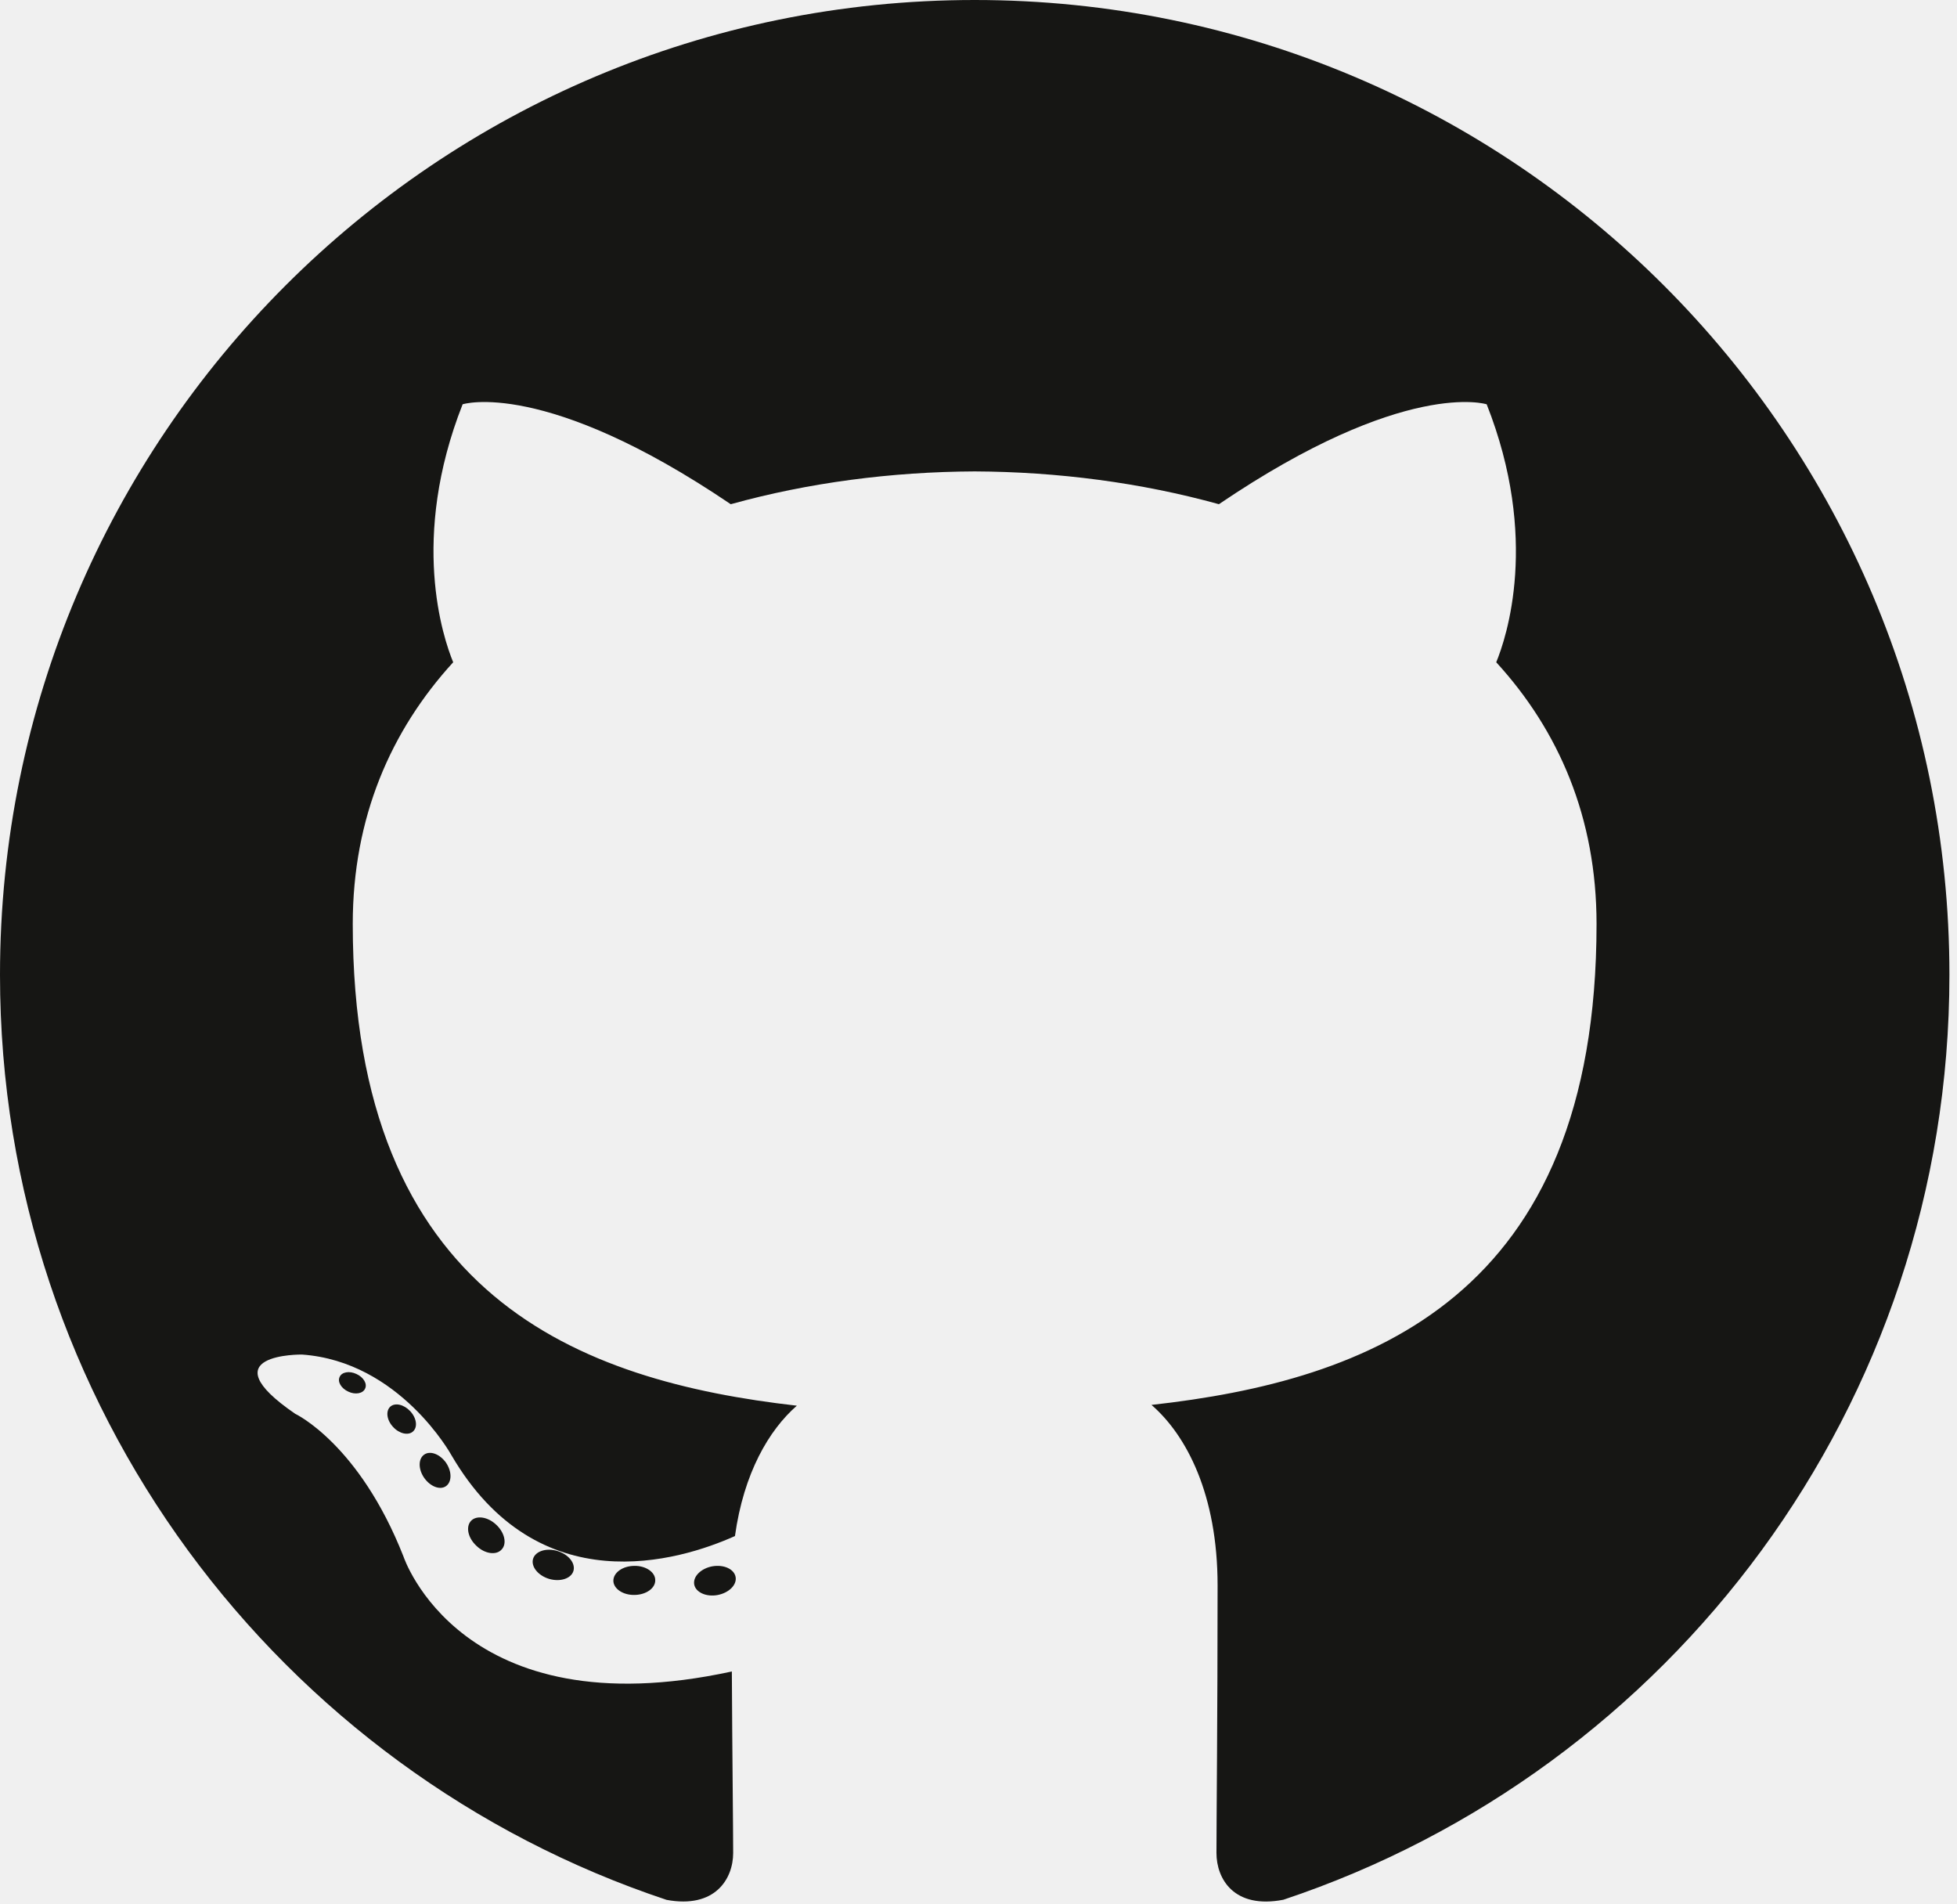
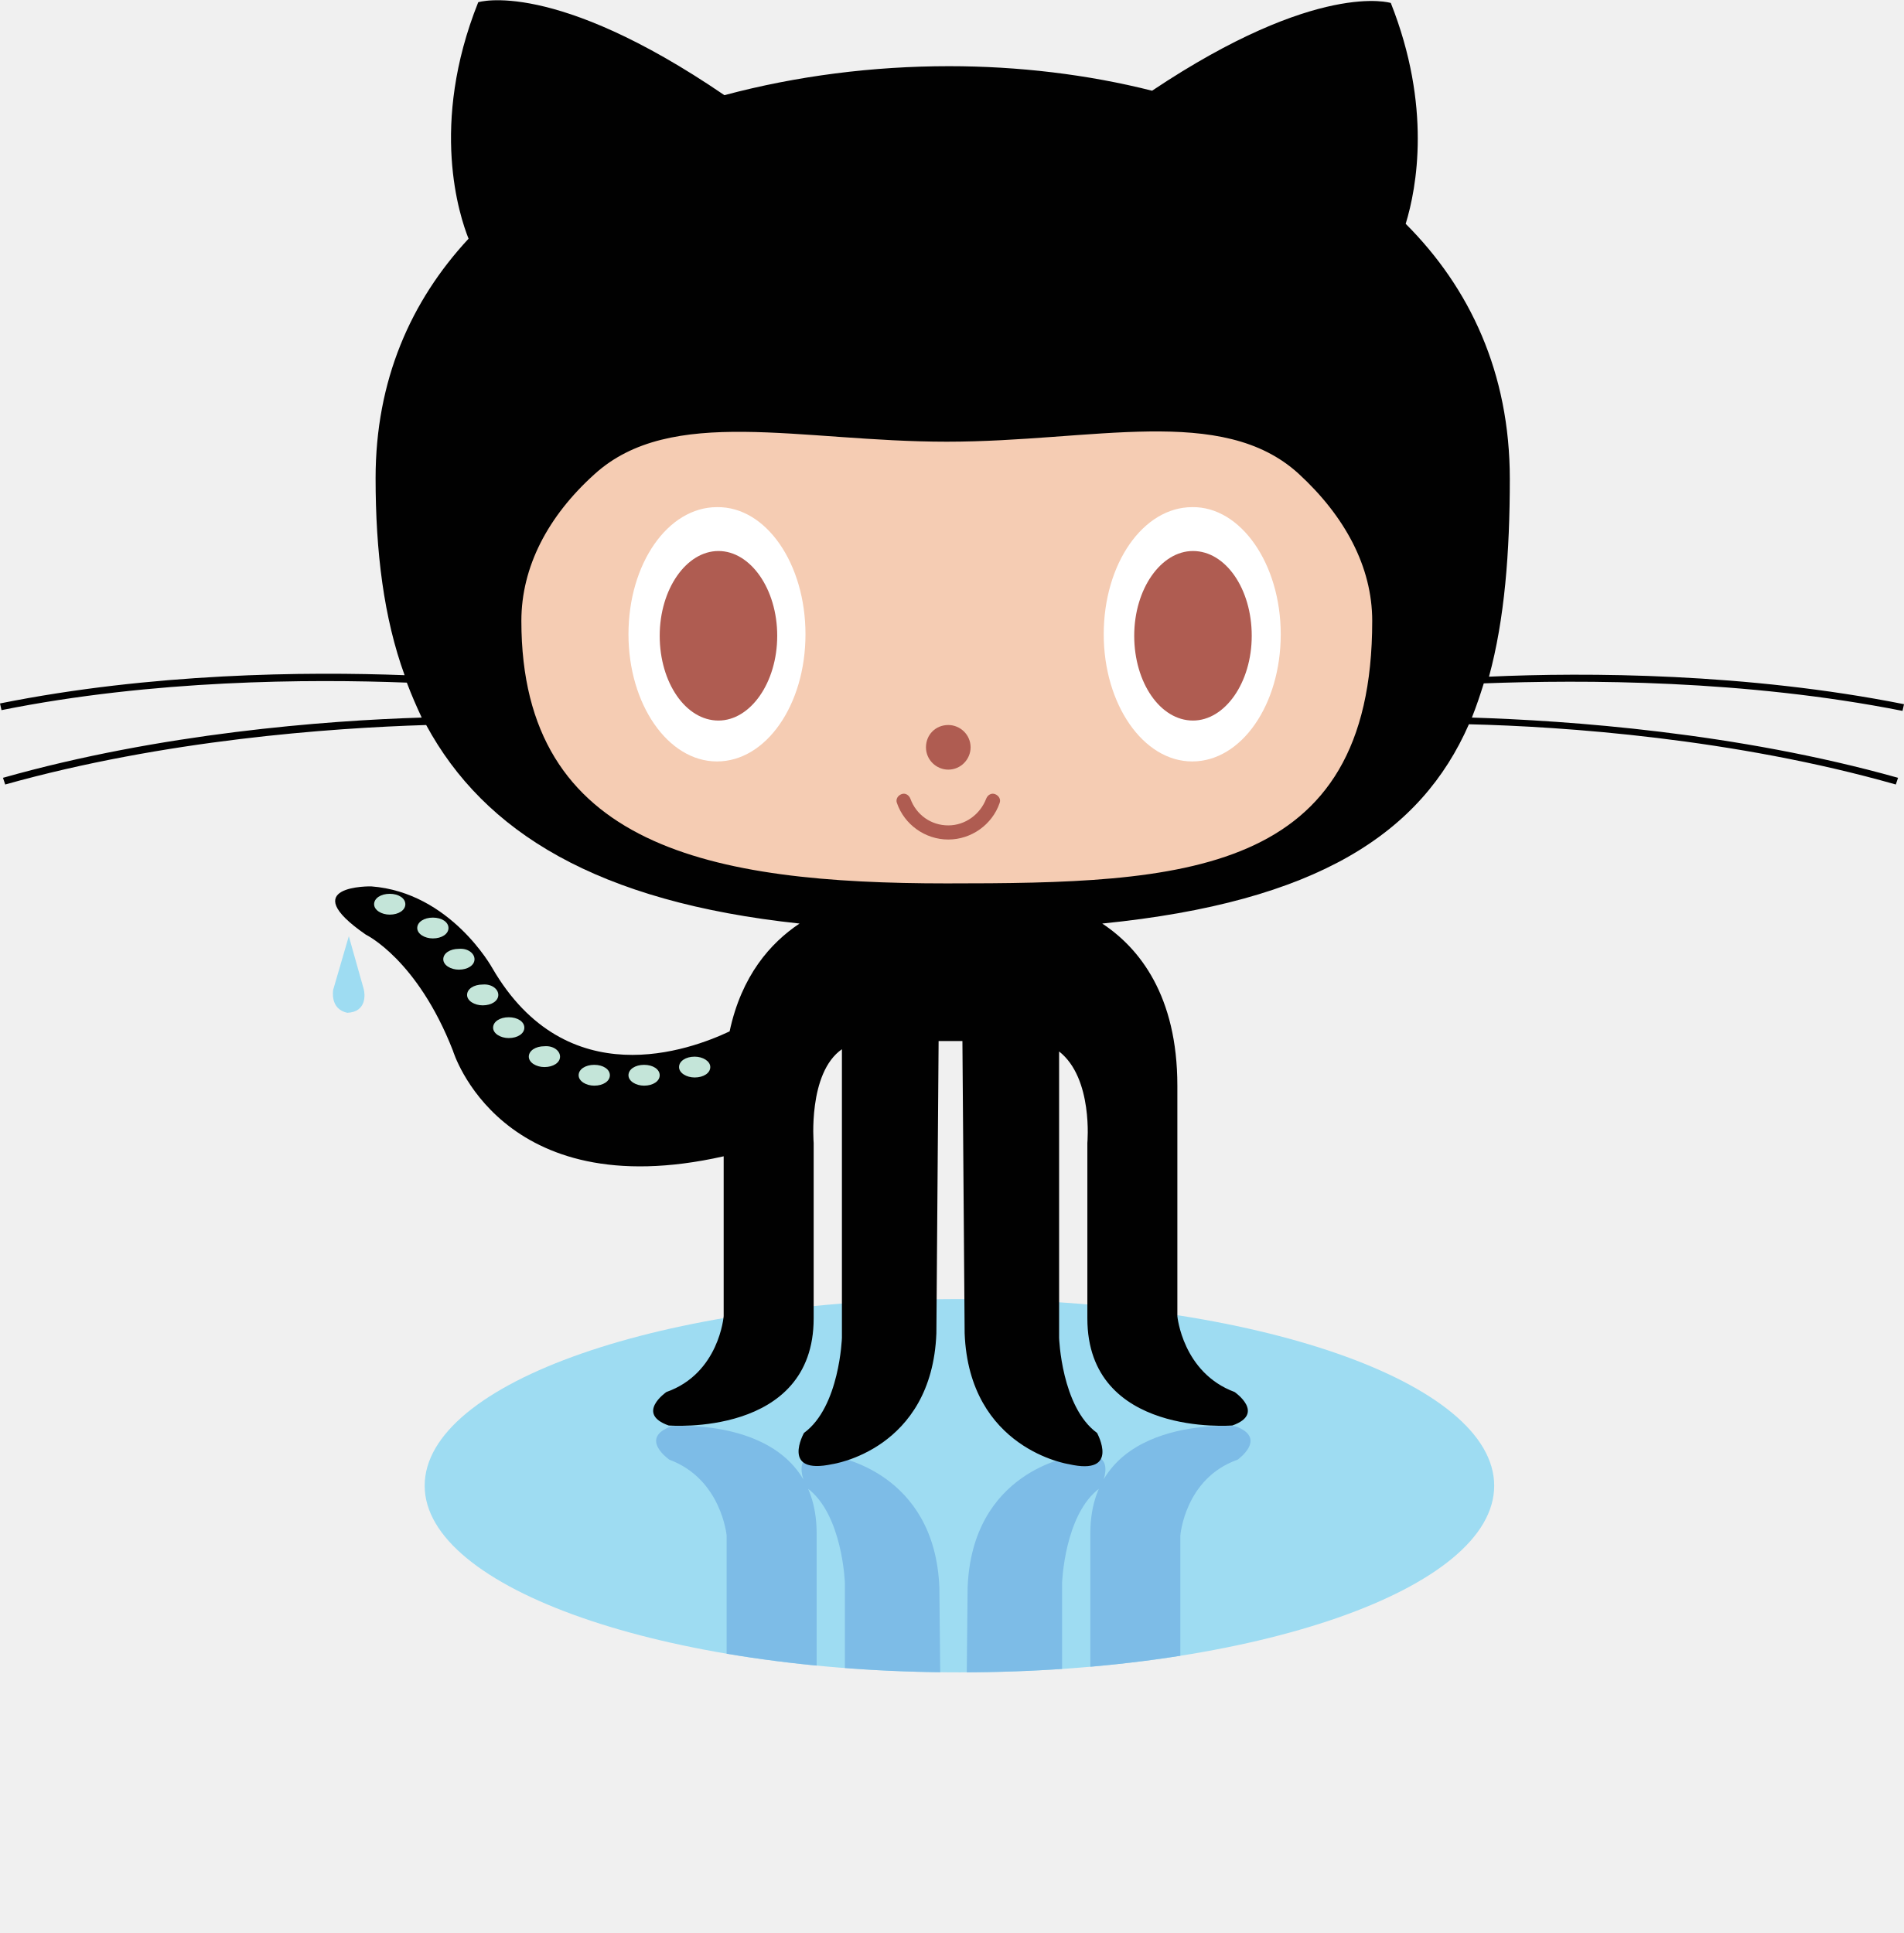
- <svg xmlns="http://www.w3.org/2000/svg" width="2500" height="2432" viewBox="0 0 256 249" preserveAspectRatio="xMinYMin meet">
-   <g fill="#161614">
-     <path d="M127.505 0C57.095 0 0 57.085 0 127.505c0 56.336 36.534 104.13 87.196 120.99 6.372 1.18 8.712-2.766 8.712-6.134 0-3.04-.119-13.085-.173-23.739-35.473 7.713-42.958-15.044-42.958-15.044-5.8-14.738-14.157-18.656-14.157-18.656-11.568-7.914.872-7.752.872-7.752 12.804.9 19.546 13.14 19.546 13.14 11.372 19.493 29.828 13.857 37.104 10.6 1.144-8.242 4.449-13.866 8.095-17.05-28.32-3.225-58.092-14.158-58.092-63.014 0-13.92 4.981-25.295 13.138-34.224-1.324-3.212-5.688-16.18 1.235-33.743 0 0 10.707-3.427 35.073 13.07 10.17-2.826 21.078-4.242 31.914-4.29 10.836.048 21.752 1.464 31.942 4.29 24.337-16.497 35.029-13.07 35.029-13.07 6.94 17.563 2.574 30.531 1.25 33.743 8.175 8.929 13.122 20.303 13.122 34.224 0 48.972-29.828 59.756-58.22 62.912 4.573 3.957 8.648 11.717 8.648 23.612 0 17.06-.148 30.791-.148 34.991 0 3.393 2.295 7.369 8.759 6.117 50.634-16.879 87.122-64.656 87.122-120.973C255.009 57.085 197.922 0 127.505 0" />
-     <path d="M47.755 181.634c-.28.633-1.278.823-2.185.389-.925-.416-1.445-1.28-1.145-1.916.275-.652 1.273-.834 2.196-.396.927.415 1.455 1.287 1.134 1.923M54.027 187.23c-.608.564-1.797.302-2.604-.589-.834-.889-.99-2.077-.373-2.65.627-.563 1.78-.3 2.616.59.834.899.996 2.08.36 2.65M58.33 194.39c-.782.543-2.06.034-2.849-1.1-.781-1.133-.781-2.493.017-3.038.792-.545 2.05-.055 2.85 1.07.78 1.153.78 2.513-.019 3.069M65.606 202.683c-.699.77-2.187.564-3.277-.488-1.114-1.028-1.425-2.487-.724-3.258.707-.772 2.204-.555 3.302.488 1.107 1.026 1.445 2.496.7 3.258M75.01 205.483c-.307.998-1.741 1.452-3.185 1.028-1.442-.437-2.386-1.607-2.095-2.616.3-1.005 1.74-1.478 3.195-1.024 1.44.435 2.386 1.596 2.086 2.612M85.714 206.67c.036 1.052-1.189 1.924-2.705 1.943-1.525.033-2.758-.818-2.774-1.852 0-1.062 1.197-1.926 2.721-1.951 1.516-.03 2.758.815 2.758 1.86M96.228 206.267c.182 1.026-.872 2.08-2.377 2.36-1.48.27-2.85-.363-3.039-1.38-.184-1.052.89-2.105 2.367-2.378 1.508-.262 2.857.355 3.049 1.398" />
-   </g>
+ <svg xmlns="http://www.w3.org/2000/svg" xmlns:xlink="http://www.w3.org/1999/xlink" width="2462" height="2500" viewBox="0 0 256 259.3" preserveAspectRatio="xMinYMin meet">
+   <path fill="#9EDCF2" d="M200.9 199.8c0 13.9-32.2 25.1-71.9 25.1s-71.9-11.3-71.9-25.1c0-13.9 32.2-25.1 71.9-25.1s71.9 11.2 71.9 25.1zm0 0" />
+   <defs>
+     <path id="a" d="M98.1 244.8c1.6 7.5 5.5 11.9 9.4 14.5h41.1c5-3.4 10.1-9.8 10.1-21.8v-31s.6-7.7 7.7-10.2c0 0 4.1-2.9-.3-4.5 0 0-19.5-1.6-19.5 14.4v23.6s.8 8.7-3.8 12.3v-29.2s.3-9.3 5.1-12.8c0 0 3.2-5.7-3.8-4.2 0 0-13.4 1.9-14 17.6l-.3 30h-3.2l-.3-30c-.6-15.6-14-17.6-14-17.6-7-1.6-3.8 4.2-3.8 4.2 4.8 3.5 5.1 12.8 5.1 12.8v29.5c-4.6-3.3-3.8-12.6-3.8-12.6v-23.6c0-16-19.5-14.4-19.5-14.4-4.5 1.6-.3 4.5-.3 4.5 7 2.6 7.7 10.2 7.7 10.2v21.7l.4 16.6z" />
+   </defs>
+   <clipPath id="b">
+     <use xlink:href="#a" overflow="visible" />
+   </clipPath>
+   <path clip-path="url(#b)" fill="#7DBCE7" d="M200.9 199.8c0 13.9-32.2 25.1-71.9 25.1s-71.9-11.3-71.9-25.1c0-13.9 32.2-25.1 71.9-25.1s71.9 11.2 71.9 25.1zm0 0" />
+   <path fill="#9EDCF2" d="M46.9 125.9l-2.1 7.2s-.5 2.6 1.9 3.1c2.6-.1 2.4-2.5 2.2-3.2l-2-7.1zm0 0" />
+   <path fill="#010101" d="M255.8 95.6l.2-.9c-21.1-4.2-42.7-4.3-55.8-3.7 2.1-7.7 2.8-16.7 2.8-26.6 0-14.3-5.4-25.7-14-34.3 1.5-4.9 3.5-15.8-2-29.7 0 0-9.8-3.1-32.1 11.8-8.7-2.2-18-3.3-27.3-3.3-10.2 0-20.5 1.3-30.2 3.9C74.4-2.9 64.3.3 64.3.3c-6.6 16.5-2.5 28.8-1.3 31.8-7.8 8.4-12.5 19.1-12.5 32.2 0 9.9 1.1 18.8 3.9 26.5-13.2-.5-34-.3-54.4 3.8l.2.9c20.4-4.1 41.4-4.2 54.5-3.7.6 1.6 1.3 3.2 2 4.7-13 .4-35.1 2.1-56.3 8.1l.3.9c21.4-6 43.7-7.6 56.6-8 7.8 14.4 23 23.8 50.2 26.7-3.9 2.6-7.8 7-9.4 14.5-5.3 2.5-21.9 8.7-31.9-8.5 0 0-5.6-10.2-16.3-11 0 0-10.4-.2-.7 6.5 0 0 6.9 3.3 11.7 15.6 0 0 6.3 21 36.4 14.2V177s-.6 7.7-7.7 10.2c0 0-4.2 2.9.3 4.5 0 0 19.5 1.6 19.5-14.4v-23.6s-.8-9.4 3.8-12.6v38.8s-.3 9.3-5.1 12.8c0 0-3.2 5.7 3.8 4.2 0 0 13.4-1.9 14-17.6l.3-39.3h3.2l.3 39.3c.6 15.6 14 17.6 14 17.6 7 1.6 3.8-4.2 3.8-4.2-4.8-3.5-5.1-12.8-5.1-12.8v-38.5c4.6 3.6 3.8 12.3 3.8 12.3v23.6c0 16 19.5 14.4 19.5 14.4 4.5-1.6.3-4.5.3-4.5-7-2.6-7.7-10.2-7.7-10.2v-31c0-12.1-5.1-18.5-10.1-21.8 29-2.9 42.9-12.2 49.3-26.8 12.7.3 35.6 1.9 57.4 8.1l.3-.9c-21.7-6.1-44.4-7.7-57.3-8.1.6-1.5 1.1-3 1.6-4.6 13.4-.5 35.1-.5 56.3 3.7zm0 0" />
+   <path fill="#F5CCB3" d="M174.6 63.7c6.2 5.7 9.9 12.5 9.9 19.8 0 34.4-25.6 35.3-57.2 35.3S70.1 114 70.1 83.5c0-7.3 3.6-14.1 9.8-19.7 10.3-9.4 27.7-4.4 47.4-4.4s37-5.1 47.3 4.3zm0 0" />
+   <path fill="#FFF" d="M108.3 85.3c0 9.5-5.3 17.1-11.9 17.1-6.6 0-11.9-7.7-11.9-17.1 0-9.5 5.3-17.1 11.9-17.1 6.6-.1 11.9 7.6 11.9 17.1zm0 0" />
+   <path fill="#AF5C51" d="M104.5 85.5c0 6.3-3.6 11.4-7.9 11.4-4.4 0-7.9-5.1-7.9-11.4 0-6.3 3.6-11.4 7.9-11.4 4.3 0 7.9 5.1 7.9 11.4zm0 0" />
+   <path fill="#FFF" d="M172.2 85.3c0 9.5-5.3 17.1-11.9 17.1-6.6 0-11.9-7.7-11.9-17.1 0-9.5 5.3-17.1 11.9-17.1 6.5-.1 11.9 7.6 11.9 17.1zm0 0" />
+   <path fill="#AF5C51" d="M168.3 85.5c0 6.3-3.6 11.4-7.9 11.4-4.4 0-7.9-5.1-7.9-11.4 0-6.3 3.6-11.4 7.9-11.4 4.4 0 7.9 5.1 7.9 11.4zm0 0M130.5 100.5c0 1.6-1.3 3-3 3-1.6 0-3-1.3-3-3s1.3-3 3-3c1.6 0 3 1.3 3 3zm0 0M120.6 108c-.2-.5.1-1 .6-1.2.5-.2 1 .1 1.2.6.8 2.2 2.8 3.6 5.1 3.6s4.3-1.5 5.1-3.6c.2-.5.7-.8 1.2-.6.5.2.8.7.6 1.2-1 2.9-3.8 4.9-6.9 4.9-3.1 0-5.9-2-6.9-4.9zm0 0" />
+   <path fill="#C4E5D9" d="M54.5 121.6c0 .8-.9 1.4-2.1 1.4-1.1 0-2.1-.6-2.1-1.4 0-.8.9-1.4 2.1-1.4 1.2 0 2.1.6 2.1 1.4zm0 0M60.3 124.8c0 .8-.9 1.4-2.1 1.4-1.1 0-2.1-.6-2.1-1.4 0-.8.9-1.4 2.1-1.4 1.2 0 2.1.6 2.1 1.4zm0 0M63.8 129c0 .8-.9 1.4-2.1 1.4-1.1 0-2.1-.6-2.1-1.4 0-.8.9-1.4 2.1-1.4 1.2-.1 2.1.6 2.1 1.4zm0 0M67 133.8c0 .8-.9 1.4-2.1 1.4-1.1 0-2.1-.6-2.1-1.4 0-.8.9-1.4 2.1-1.4 1.2-.1 2.1.6 2.1 1.4zm0 0M70.5 138.2c0 .8-.9 1.4-2.1 1.4-1.1 0-2.1-.6-2.1-1.4 0-.8.9-1.4 2.1-1.4 1.2 0 2.1.6 2.1 1.4zm0 0M75.3 142.1c0 .8-.9 1.4-2.1 1.4-1.1 0-2.1-.6-2.1-1.4 0-.8.9-1.4 2.1-1.4 1.2-.1 2.1.6 2.1 1.4zm0 0M82 144.6c0 .8-.9 1.4-2.1 1.4-1.1 0-2.1-.6-2.1-1.4 0-.8.9-1.4 2.1-1.4 1.2 0 2.1.6 2.1 1.4zm0 0M88.7 144.6c0 .8-.9 1.4-2.1 1.4-1.1 0-2.1-.6-2.1-1.4 0-.8.9-1.4 2.1-1.4 1.2 0 2.1.6 2.1 1.4zm0 0M95.5 143.5c0 .8-.9 1.4-2.1 1.4-1.1 0-2.1-.6-2.1-1.4 0-.8.9-1.4 2.1-1.4 1.1 0 2.1.6 2.1 1.4zm0 0" />
</svg>
